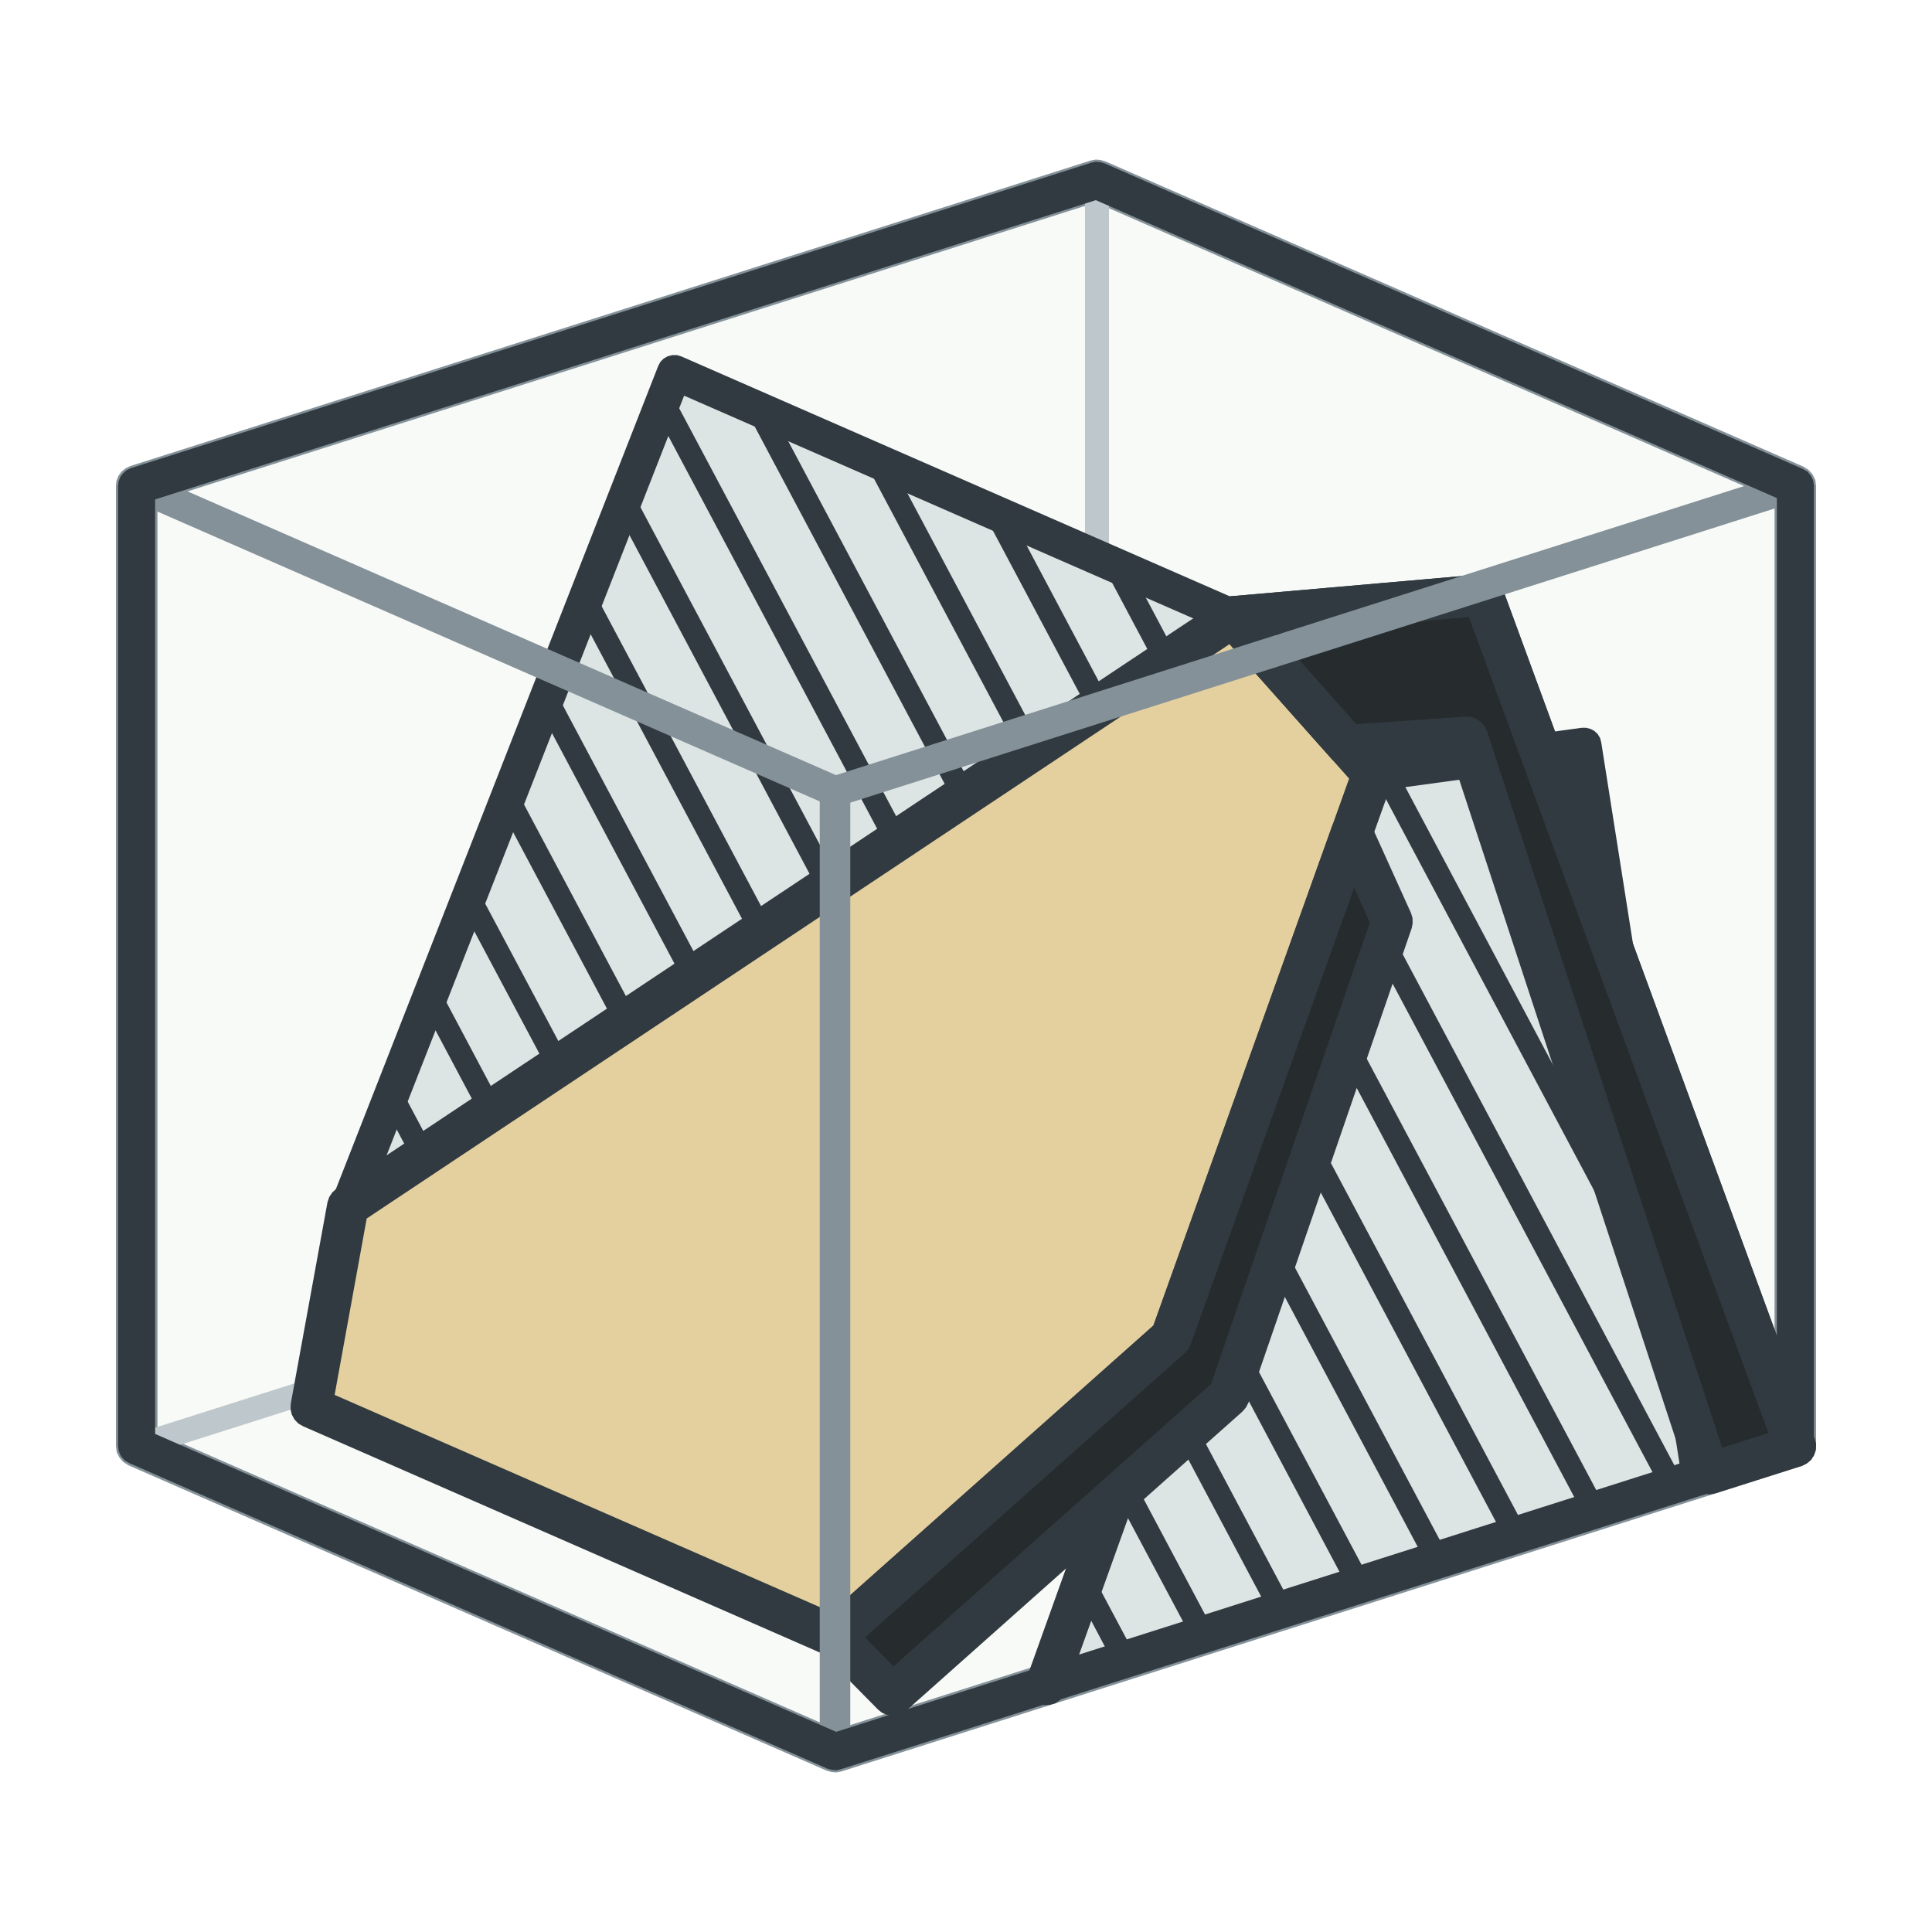
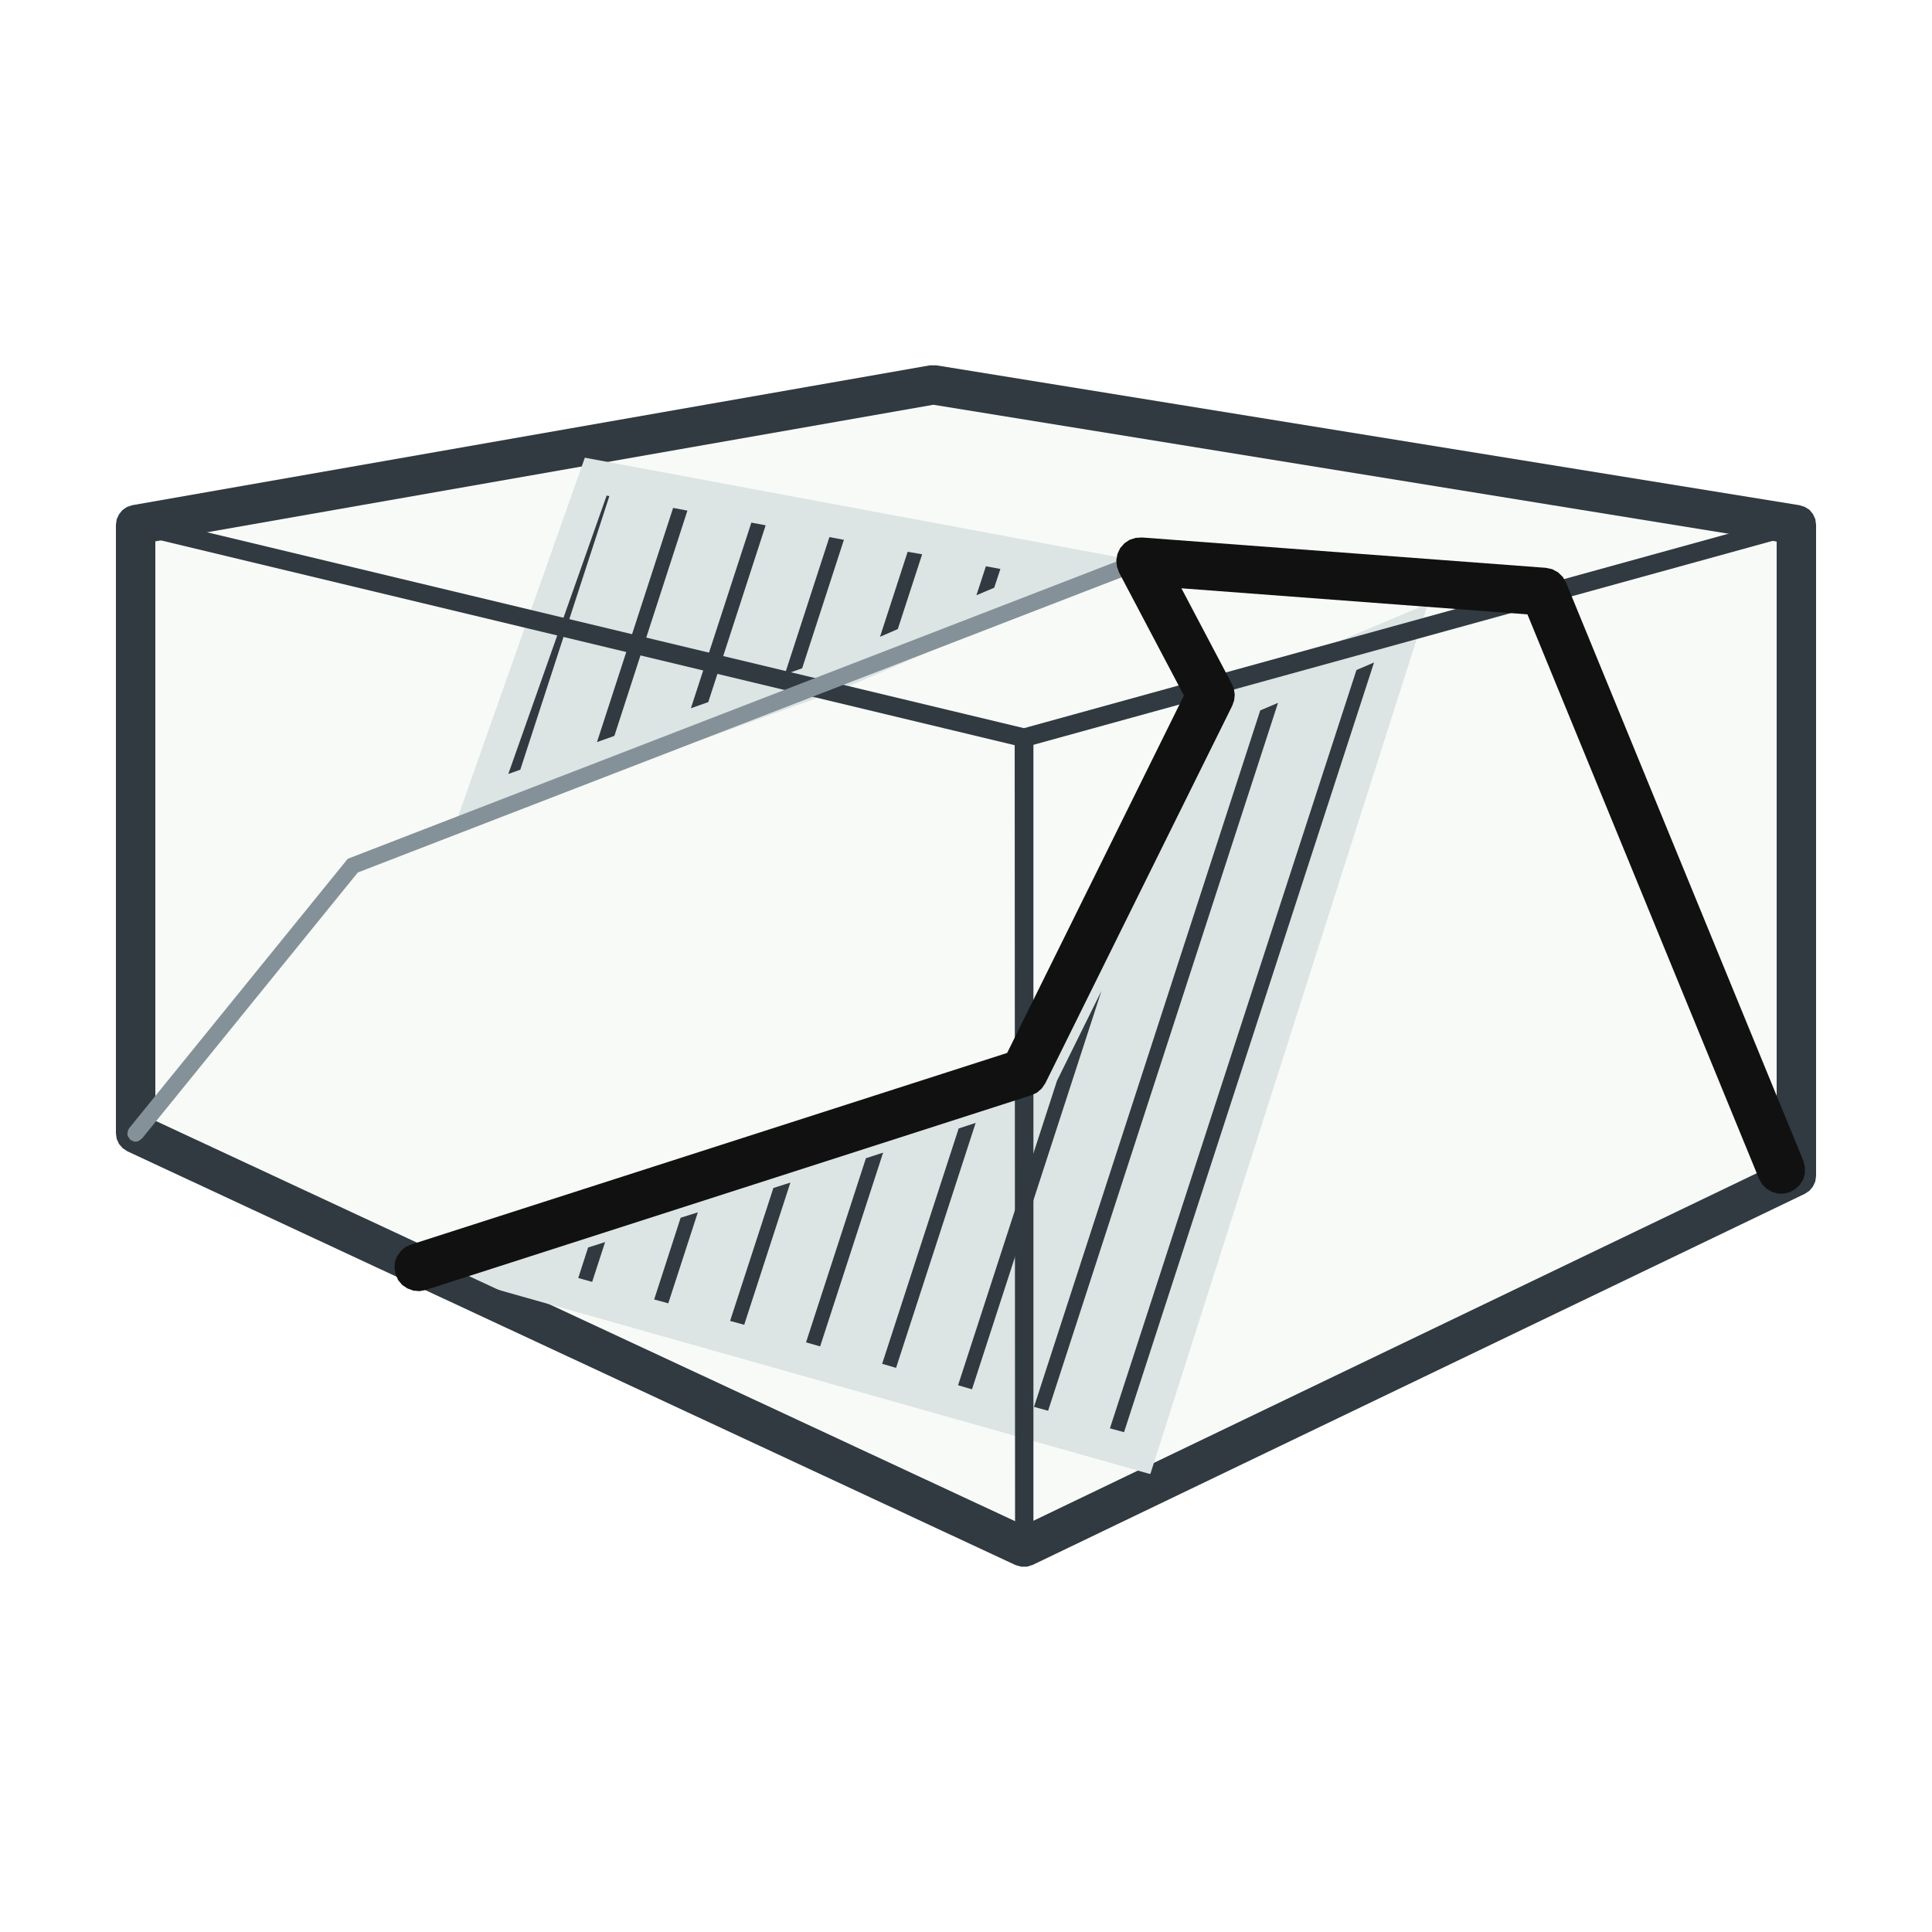
<svg xmlns="http://www.w3.org/2000/svg" viewBox="0 0 1000 1000" role="img" aria-labelledby="title desc">
-   <path fill="#F8FAF7" d="M432.2 906.7 L70.7 748.5 L70.7 251.5 L567.8 93.3 L929.3 251.5 L929.3 748.5 Z" />
-   <path fill="#849199" d="M427.9 916.5 L66.4 758.4 L63.8 756.7 L61.8 754.4 L60.4 751.6 L60.0 748.5 L60.0 251.5 L60.3 248.8 L61.3 246.3 L62.9 244.1 L65.0 242.4 L67.5 241.2 L564.5 83.1 L567.1 82.6 L569.6 82.8 L572.1 83.5 L933.6 241.6 L936.2 243.3 L938.2 245.6 L939.6 248.4 L940.0 251.5 L940.0 748.5 L939.7 751.2 L938.7 753.7 L937.1 755.9 L935.0 757.6 L932.5 758.8 L435.5 916.9 L432.9 917.4 L430.4 917.2 Z M432.8 895.2 L918.5 740.7 L918.5 258.5 L567.2 104.8 L81.5 259.3 L81.5 741.5 Z" />
-   <path fill="#BEC8CC" d="M567.4 597.0 L72.6 754.4 L71.0 754.7 L69.4 754.6 L67.9 754.0 L66.5 753.1 L65.5 751.9 L64.8 750.4 L64.5 748.8 L64.7 747.2 L65.2 745.7 L66.1 744.3 L67.4 743.3 L68.8 742.6 L567.4 584.2 L570.3 584.7 L931.8 742.8 L933.1 743.7 L934.3 744.8 L935.1 746.3 L935.4 747.8 L935.4 749.5 L935.0 751.0 L934.1 752.4 L933.0 753.5 L931.5 754.3 L930.0 754.7 L928.3 754.7 L926.8 754.2 Z" />
-   <path fill="#BEC8CC" d="M574.0 93.3 L574.0 590.4 L573.8 592.0 L573.2 593.5 L572.2 594.8 L570.9 595.8 L569.4 596.4 L567.8 596.6 L566.2 596.4 L564.7 595.8 L563.4 594.8 L562.4 593.5 L561.8 592.0 L561.6 590.4 L561.6 93.3 L561.8 91.7 L562.4 90.2 L563.4 88.9 L564.7 87.9 L566.2 87.3 L567.8 87.1 L569.4 87.3 L570.9 87.9 L572.2 88.9 L573.2 90.2 L573.8 91.7 Z" />
-   <path fill="#DCE5E4" d="M638.3 319.3 L469.3 651.4 L180.1 624.3 L349.1 192.7 Z" />
-   <path fill="#303A40" d="M646.3 323.4 L477.3 655.5 L476.1 657.3 L474.5 658.7 L472.7 659.8 L470.6 660.3 L468.4 660.4 L179.2 633.3 L176.9 632.7 L174.8 631.6 L173.1 630.0 L171.8 627.9 L171.2 625.7 L171.1 623.3 L171.7 621.0 L340.7 189.4 L341.8 187.3 L343.5 185.6 L345.6 184.4 L348.0 183.8 L350.4 183.8 L352.7 184.5 L641.9 311.0 L644.0 312.3 L645.6 314.0 L646.8 316.2 L647.3 318.6 L647.1 321.0 Z M625.9 323.7 L354.1 204.8 L192.9 616.4 L464.0 641.8 Z" />
-   <path fill="#303A40" d="M590.5 304.5 L615.5 351.6 L609.0 364.4 L573.1 296.9 Z" />
-   <path fill="#303A40" d="M528.8 277.5 L592.3 397.1 L585.8 409.8 L511.4 269.9 Z" />
-   <path fill="#303A40" d="M467.1 250.5 L569.2 442.6 L562.7 455.3 L449.8 242.9 Z" />
-   <path fill="#303A40" d="M405.4 223.5 L546.0 488.0 L539.5 500.8 L388.1 216.0 Z" />
-   <path fill="#303A40" d="M349.4 207.3 L522.9 533.5 L516.4 546.3 L343.8 221.7 Z" />
-   <path fill="#303A40" d="M329.4 258.6 L499.7 579.0 L493.2 591.8 L323.7 273.0 Z" />
-   <path fill="#303A40" d="M309.3 309.8 L476.6 624.5 L470.1 637.3 L303.6 324.3 Z" />
-   <path fill="#303A40" d="M289.2 361.1 L439.0 642.9 L425.0 641.6 L283.6 375.5 Z" />
-   <path fill="#303A40" d="M269.1 412.4 L389.2 638.2 L375.2 636.9 L263.5 426.8 Z" />
-   <path fill="#303A40" d="M249.0 463.7 L339.4 633.5 L325.4 632.2 L243.4 478.1 Z" />
-   <path fill="#303A40" d="M229.0 514.9 L289.5 628.9 L275.5 627.5 L223.3 529.3 Z" />
-   <path fill="#303A40" d="M208.9 566.2 L239.7 624.2 L225.7 622.9 L203.2 580.6 Z" />
-   <path fill="#303A40" d="" />
-   <path fill="#C9D3D6" d="M638.3 319.3 L767.5 308.0 L929.3 748.5 L710.6 400.6 Z" />
-   <path fill="#303A40" d="M630.2 326.4 L628.6 323.9 L627.7 321.1 L627.6 318.2 L628.3 315.3 L629.8 312.7 L631.9 310.6 L634.5 309.2 L637.3 308.6 L766.6 297.3 L769.4 297.4 L772.0 298.2 L774.4 299.7 L776.3 301.8 L777.6 304.3 L939.3 744.8 L940.0 747.6 L939.8 750.5 L938.9 753.2 L937.4 755.6 L935.2 757.4 L932.7 758.7 L929.9 759.2 L927.0 759.0 L924.3 758.1 L922.0 756.4 L920.2 754.2 L702.0 407.1 Z M660.5 328.1 L719.7 394.9 L884.0 656.3 L760.3 319.4 Z" />
-   <path fill="#DCE5E4" d="M710.6 400.6 L819.9 385.7 L879.6 764.3 L541.6 871.9 Z" />
-   <path fill="#303A40" d="M709.3 391.6 L818.7 376.7 L821.0 376.7 L823.3 377.3 L825.3 378.4 L827.0 380.0 L828.2 382.0 L828.8 384.3 L888.5 762.9 L888.5 765.5 L887.8 768.0 L886.5 770.1 L884.6 771.8 L882.3 773.0 L544.3 880.5 L541.8 880.9 L539.4 880.6 L537.0 879.7 L535.1 878.2 L533.6 876.1 L532.7 873.8 L532.6 871.3 L533.1 868.8 L702.1 397.5 L703.2 395.4 L704.9 393.6 L707.0 392.3 Z M717.2 408.8 L556.2 857.7 L869.4 758.1 L812.4 395.8 Z" />
-   <path fill="#303A40" d="M814.0 392.2 L815.8 395.5 L821.4 431.1 L801.6 393.9 Z" />
-   <path fill="#303A40" d="M769.8 398.2 L835.7 522.0 L841.3 557.6 L757.4 399.9 Z" />
-   <path fill="#303A40" d="M725.7 404.2 L855.6 648.6 L861.2 684.1 L714.1 407.5 L714.7 405.7 Z" />
-   <path fill="#303A40" d="M700.4 445.7 L868.5 761.9 L857.2 765.5 L695.0 460.6 Z" />
-   <path fill="#303A40" d="M681.3 498.9 L828.1 774.8 L816.7 778.4 L676.0 513.8 Z" />
-   <path fill="#303A40" d="M662.3 552.0 L787.6 787.7 L776.2 791.3 L656.9 567.0 Z" />
-   <path fill="#303A40" d="M643.2 605.2 L747.1 800.6 L735.7 804.2 L637.8 620.1 Z" />
-   <path fill="#303A40" d="M624.1 658.4 L706.6 813.4 L695.2 817.1 L618.8 673.3 Z" />
-   <path fill="#303A40" d="M605.1 711.5 L666.1 826.3 L654.7 830.0 L599.7 726.5 Z" />
-   <path fill="#303A40" d="M586.0 764.7 L625.6 839.2 L614.2 842.8 L580.6 779.7 Z" />
-   <path fill="#303A40" d="M566.9 817.9 L585.1 852.1 L573.7 855.7 L561.6 832.8 Z" />
-   <path fill="#303A40" d="M531.5 868.3 L700.5 397.0 L701.7 394.5 L703.6 392.4 L706.0 390.9 L708.7 390.0 L711.5 389.9 L714.2 390.5 L716.7 391.8 L718.8 393.7 L720.3 396.0 L721.1 398.7 L721.3 401.5 L720.7 404.2 L551.7 875.5 L550.4 878.0 L548.5 880.1 L546.2 881.6 L543.5 882.4 L540.7 882.6 L537.9 882.0 L535.5 880.7 L533.4 878.8 L531.9 876.5 L531.0 873.8 L530.9 871.0 Z" />
-   <path fill="#E4CF9F" d="M432.2 847.0 L161.1 728.4 L180.1 624.3 L638.3 319.3 L710.6 400.6 L606.2 692.3 Z" />
-   <path fill="#303A40" d="M427.9 856.9 L156.8 738.2 L154.4 736.8 L152.4 734.7 L151.0 732.1 L150.4 729.4 L150.5 726.5 L169.5 622.3 L170.4 619.6 L172.0 617.2 L174.1 615.3 L632.3 310.3 L635.1 309.0 L638.1 308.5 L641.1 308.9 L644.0 310.2 L646.3 312.1 L718.6 393.5 L720.2 395.8 L721.1 398.5 L721.3 401.4 L720.7 404.2 L616.3 695.9 L615.1 698.3 L613.3 700.3 L439.4 855.0 L436.8 856.7 L433.9 857.6 L430.9 857.7 Z M430.2 834.4 L597.0 686.1 L698.3 403.0 L636.4 333.4 L189.8 630.7 L173.2 722.0 Z" />
-   <path fill="#262B2E" d="M697.5 385.8 L638.3 319.3 L767.5 308.0 L929.3 748.5 L884.5 762.8 L759.4 381.6 Z M432.2 847.0 L606.2 692.3 L699.7 431.0 L720.5 477.0 L636.0 722.5 L462.0 877.3 Z" />
-   <path fill="#303A40" d="M689.4 393.0 L630.2 326.4 L628.6 323.9 L627.7 321.1 L627.6 318.2 L628.3 315.3 L629.8 312.7 L631.9 310.6 L634.5 309.2 L637.3 308.6 L766.6 297.3 L769.4 297.4 L772.0 298.2 L774.4 299.7 L776.3 301.8 L777.6 304.3 L939.3 744.8 L940.0 747.6 L939.8 750.5 L938.9 753.2 L937.3 755.6 L935.1 757.5 L932.5 758.8 L887.8 773.0 L885.0 773.5 L882.3 773.2 L879.6 772.3 L877.4 770.7 L875.5 768.6 L874.3 766.1 L751.8 392.9 L698.2 396.5 L694.9 396.3 L691.9 395.0 Z M702.0 374.8 L758.6 370.9 L761.5 371.1 L764.1 372.0 L766.5 373.6 L768.3 375.7 L769.6 378.3 L891.4 749.3 L915.3 741.7 L760.3 319.4 L660.5 328.1 Z M425.1 839.0 L597.0 686.1 L689.6 427.3 L690.9 424.8 L692.8 422.7 L695.2 421.2 L697.9 420.4 L700.7 420.3 L703.4 420.9 L705.9 422.2 L708.0 424.1 L709.5 426.5 L730.3 472.5 L731.1 475.1 L731.2 477.8 L730.7 480.4 L646.2 726.0 L644.9 728.5 L643.1 730.6 L469.2 885.3 L466.9 886.9 L464.4 887.8 L461.7 888.0 L459.0 887.6 L456.5 886.5 L454.4 884.8 L424.6 854.6 L422.8 852.2 L421.8 849.6 L421.5 846.7 L422.0 843.8 L423.2 841.2 Z M447.8 847.5 L462.5 862.5 L626.8 716.4 L709.0 477.5 L700.9 459.6 L616.3 695.9 L615.1 698.3 L613.3 700.3 Z" />
-   <path fill="#849199" d="M429.1 416.9 L67.6 258.7 L65.8 257.7 L64.4 256.2 L63.4 254.4 L62.9 252.4 L62.9 250.3 L63.5 248.3 L64.6 246.5 L66.0 245.1 L67.9 244.1 L69.9 243.6 L71.9 243.7 L73.9 244.2 L432.7 401.2 L926.9 243.9 L928.9 243.6 L931.0 243.8 L932.9 244.5 L934.6 245.6 L935.9 247.2 L936.8 249.1 L937.2 251.1 L937.0 253.2 L936.3 255.1 L935.1 256.8 L933.5 258.1 L931.7 259.0 L434.6 417.2 L432.8 417.5 L430.9 417.4 Z" />
-   <path fill="#849199" d="M424.3 906.7 L424.3 409.6 L424.6 407.6 L425.4 405.7 L426.6 404.0 L428.3 402.8 L430.2 402.0 L432.2 401.7 L434.3 402.0 L436.2 402.8 L437.8 404.0 L439.1 405.7 L439.9 407.6 L440.1 409.6 L440.1 906.7 L439.9 908.7 L439.1 910.6 L437.8 912.3 L436.2 913.5 L434.3 914.3 L432.2 914.6 L430.2 914.3 L428.3 913.5 L426.6 912.3 L425.4 910.6 L424.6 908.7 Z" />
-   <path fill="#303A40" d="M66.9 757.3 L64.5 755.9 L62.7 753.8 L61.5 751.3 L61.1 748.5 L61.1 251.5 L61.4 249.1 L62.3 246.8 L63.8 244.9 L65.6 243.3 L67.8 242.3 L564.9 84.2 L567.1 83.7 L569.4 83.9 L571.6 84.5 L933.1 242.7 L935.5 244.1 L937.3 246.2 L938.5 248.7 L938.9 251.5 L938.9 748.5 L938.6 750.9 L937.7 753.2 L936.2 755.1 L934.4 756.7 L932.2 757.7 L435.1 915.8 L432.9 916.3 L430.6 916.1 L428.4 915.5 Z M80.3 742.2 L432.8 896.4 L919.7 741.5 L919.7 257.8 L567.2 103.6 L80.3 258.5 Z" />
+   <path fill="#F8FAF7" d="M70.2 271.6 L483.0 199.1 L929.8 271.6 L929.8 608.7 L530.0 800.8 L70.2 586.6 Z" />
+   <path fill="#303A40" d="M60.0 271.6 L60.4 268.8 L61.6 266.2 L63.4 264.0 L65.7 262.4 L68.4 261.5 L481.3 189.1 L484.7 189.1 L931.4 261.5 L934.2 262.4 L936.6 263.9 L938.4 266.1 L939.6 268.7 L940.0 271.6 L940.0 608.7 L939.6 611.5 L938.4 614.1 L936.6 616.3 L934.2 617.9 L534.5 810.0 L531.6 810.9 L528.6 810.9 L525.7 810.1 L65.9 595.9 L63.5 594.3 L61.6 592.1 L60.4 589.5 L60.0 586.6 Z M80.4 280.2 L80.4 580.1 L530.0 789.5 L919.6 602.3 L919.6 280.3 L483.1 209.5 Z" />
+   <path fill="#DCE5E4" d="M302.7 236.9 L590.1 290.5 L436.0 356.6 L234.8 429.1 Z" />
+   <path fill="#303A40" d="M517.8 294.5 L514.6 304.2 L505.4 308.1 L510.3 293.1 Z" />
+   <path fill="#303A40" d="M477.3 286.9 L464.7 325.6 L455.5 329.6 L469.8 285.6 Z" />
+   <path fill="#303A40" d="M436.8 279.4 L415.2 345.9 L406.2 349.1 L429.3 278.0 Z" />
+   <path fill="#303A40" d="M396.3 271.9 L366.6 363.4 L357.6 366.6 L388.9 270.5 Z" />
+   <path fill="#303A40" d="M355.8 264.3 L318.0 380.9 L309.0 384.1 L348.4 262.9 Z" />
+   <path fill="#303A40" d="M315.4 256.8 L269.3 398.4 L263.1 400.6 L314.0 256.5 Z" />
+   <path fill="#DCE5E4" d="M626.7 359.8 L739.1 312.5 L595.4 763.0 L216.5 655.9 L530.0 555.1 Z" />
+   <path fill="#303A40" d="M711.2 342.9 L581.8 741.3 L574.5 739.3 L702.1 346.8 Z" />
+   <path fill="#303A40" d="M661.5 363.8 L542.5 730.2 L535.2 728.2 L652.3 367.7 Z" />
+   <path fill="#303A40" d="M570.1 512.9 L503.1 719.1 L495.9 717.0 L547.1 559.4 Z" />
+   <path fill="#303A40" d="M505.0 581.2 L463.8 708.0 L456.6 705.9 L496.2 584.1 Z" />
+   <path fill="#303A40" d="M457.1 596.6 L424.5 696.9 L417.2 694.8 L448.2 599.5 Z" />
+   <path fill="#303A40" d="M409.1 612.1 L385.2 685.7 L377.9 683.7 L400.3 614.9 Z" />
+   <path fill="#303A40" d="M361.2 627.5 L345.9 674.6 L338.6 672.6 L352.3 630.3 Z" />
+   <path fill="#303A40" d="M313.2 642.9 L306.5 663.5 L299.3 661.5 L304.4 645.7 Z" />
+   <path fill="#303A40" d="M64.3 271.6 L64.5 270.0 L65.2 268.5 L66.3 267.2 L67.6 266.3 L69.2 265.8 L482.0 193.3 L484.0 193.3 L930.7 265.8 L932.3 266.2 L933.7 267.2 L934.8 268.4 L935.5 269.9 L935.7 271.6 L935.7 608.7 L935.5 610.3 L934.8 611.8 L933.7 613.1 L932.4 614.0 L532.6 806.2 L530.9 806.7 L529.2 806.7 L527.6 806.2 L67.7 592.0 L66.3 591.1 L65.2 589.8 L64.5 588.3 L64.3 586.6 Z M76.1 276.6 L76.1 582.9 L530.0 794.3 L923.9 605.0 L923.9 276.6 L483.1 205.1 Z" />
+   <path fill="#303A40" d="M528.9 386.6 L69.1 276.3 L67.9 275.8 L66.1 274.1 L65.4 271.7 L65.5 270.5 L66.7 268.3 L67.7 267.5 L68.8 267.0 L71.3 266.9 L530.0 376.9 L928.5 266.9 L929.8 266.8 L932.2 267.4 L933.2 268.1 L934.5 270.3 L934.5 272.8 L934.0 274.0 L932.2 275.8 L931.1 276.2 L531.3 386.5 Z" />
+   <path fill="#303A40" d="M525.4 802.1 L525.2 381.8 L525.4 380.6 L526.6 378.4 L528.8 377.2 L530.0 377.0 L531.3 377.2 L533.5 378.4 L534.7 380.6 L534.9 381.8 L534.9 800.8 L534.7 802.1 L533.5 804.3 L531.3 805.5 L530.0 805.7 L527.6 805.0 L526.6 804.3 Z" />
+   <path fill="#849199" d="M185.2 451.6 L73.5 589.3 L71.7 590.6 L70.7 590.9 L69.5 590.9 L67.5 590.0 L66.2 588.2 L65.9 587.1 L66.3 584.9 L66.9 583.9 L180.0 444.5 L588.6 286.5 L589.7 286.2 L591.9 286.6 L593.6 288.0 L594.1 288.9 L594.4 290.0 L594.1 292.2 L592.7 294.0 L591.7 294.5 Z" />
+   <path fill="#111111" d="M533.8 566.9 L220.3 667.7 L217.1 668.3 L213.9 668.0 L210.9 666.9 L208.2 665.1 L206.1 662.6 L204.8 659.7 L204.2 656.5 L204.4 653.3 L205.5 650.3 L207.4 647.6 L209.8 645.5 L212.7 644.2 L521.3 545.0 L612.8 360.0 L579.2 296.3 L578.1 293.2 L577.8 289.9 L578.4 286.7 L579.8 283.7 L582.0 281.2 L584.7 279.4 L587.8 278.4 L591.1 278.2 L800.1 293.9 L803.4 294.6 L806.4 296.2 L808.9 298.6 L810.6 301.6 L933.4 600.8 L934.2 603.9 L934.2 607.2 L933.4 610.3 L931.7 613.1 L929.4 615.3 L926.6 617.0 L923.5 617.8 L920.3 617.8 L917.2 616.9 L914.4 615.3 L912.1 613.0 L910.5 610.2 L790.6 318.0 L611.5 304.5 L637.6 354.0 L638.7 356.7 L639.1 359.6 L638.8 362.5 L637.8 365.3 L541.1 560.6 L539.3 563.3 L536.8 565.5 Z" />
</svg>
